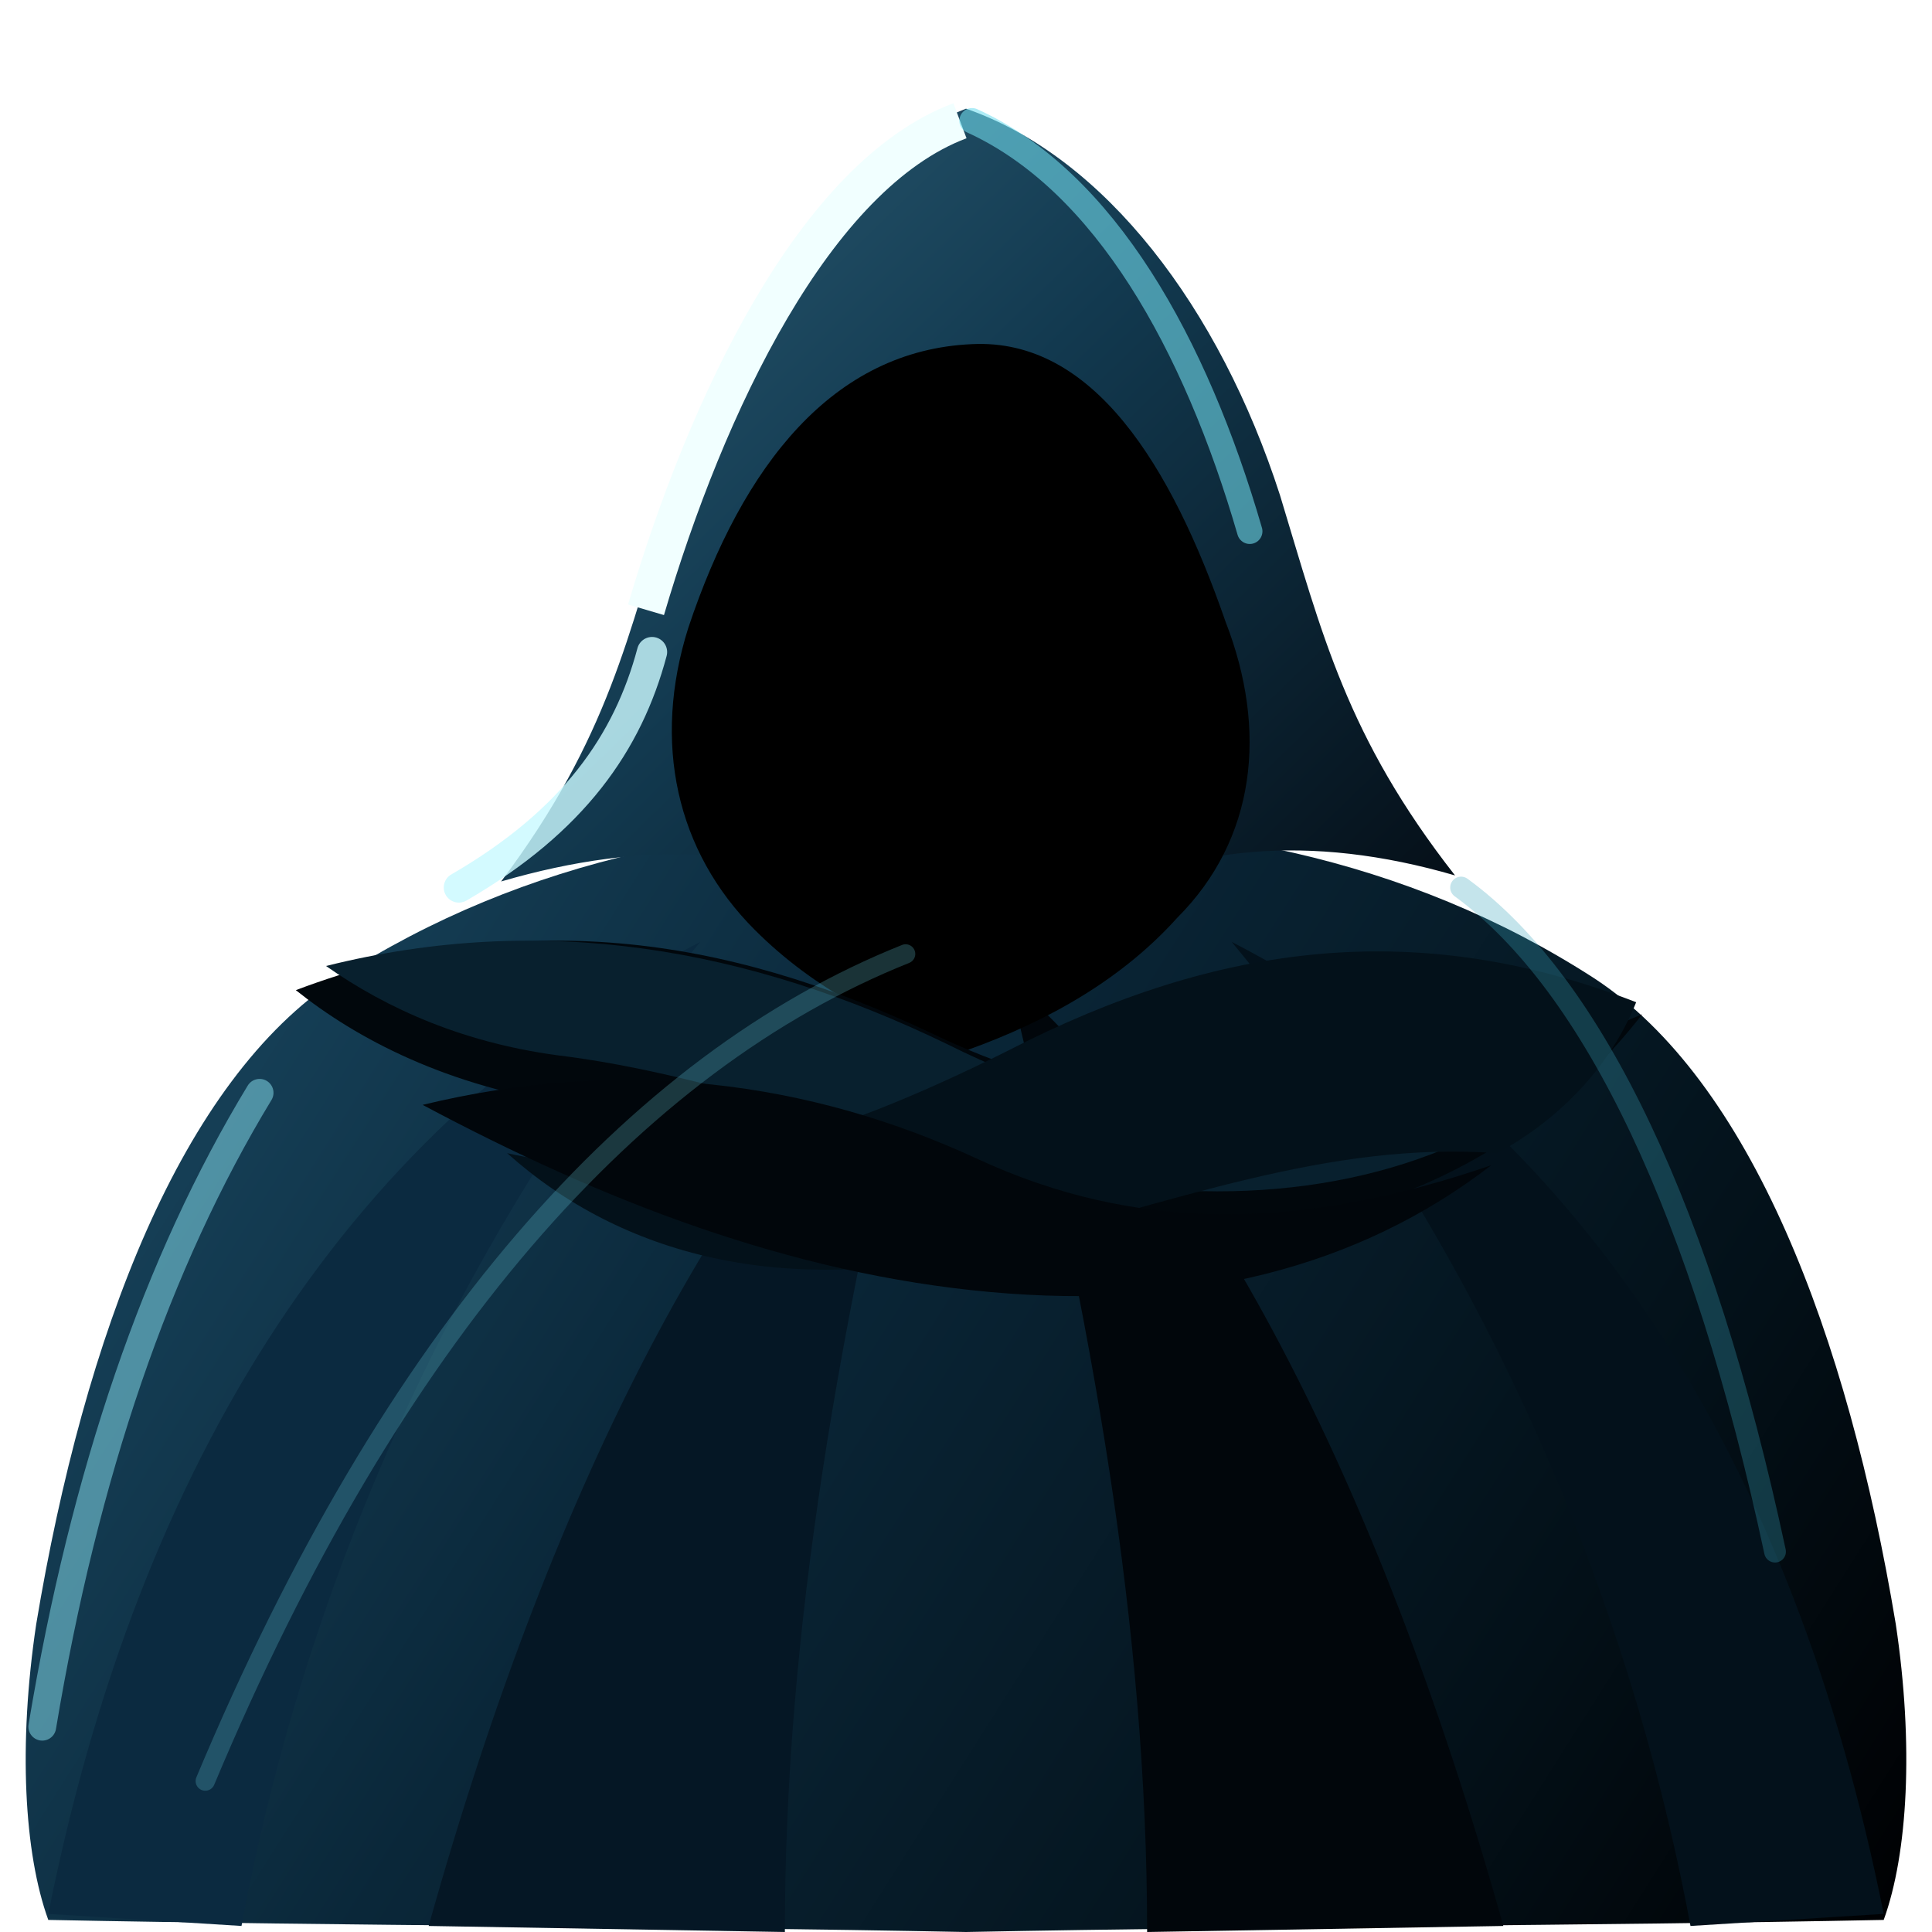
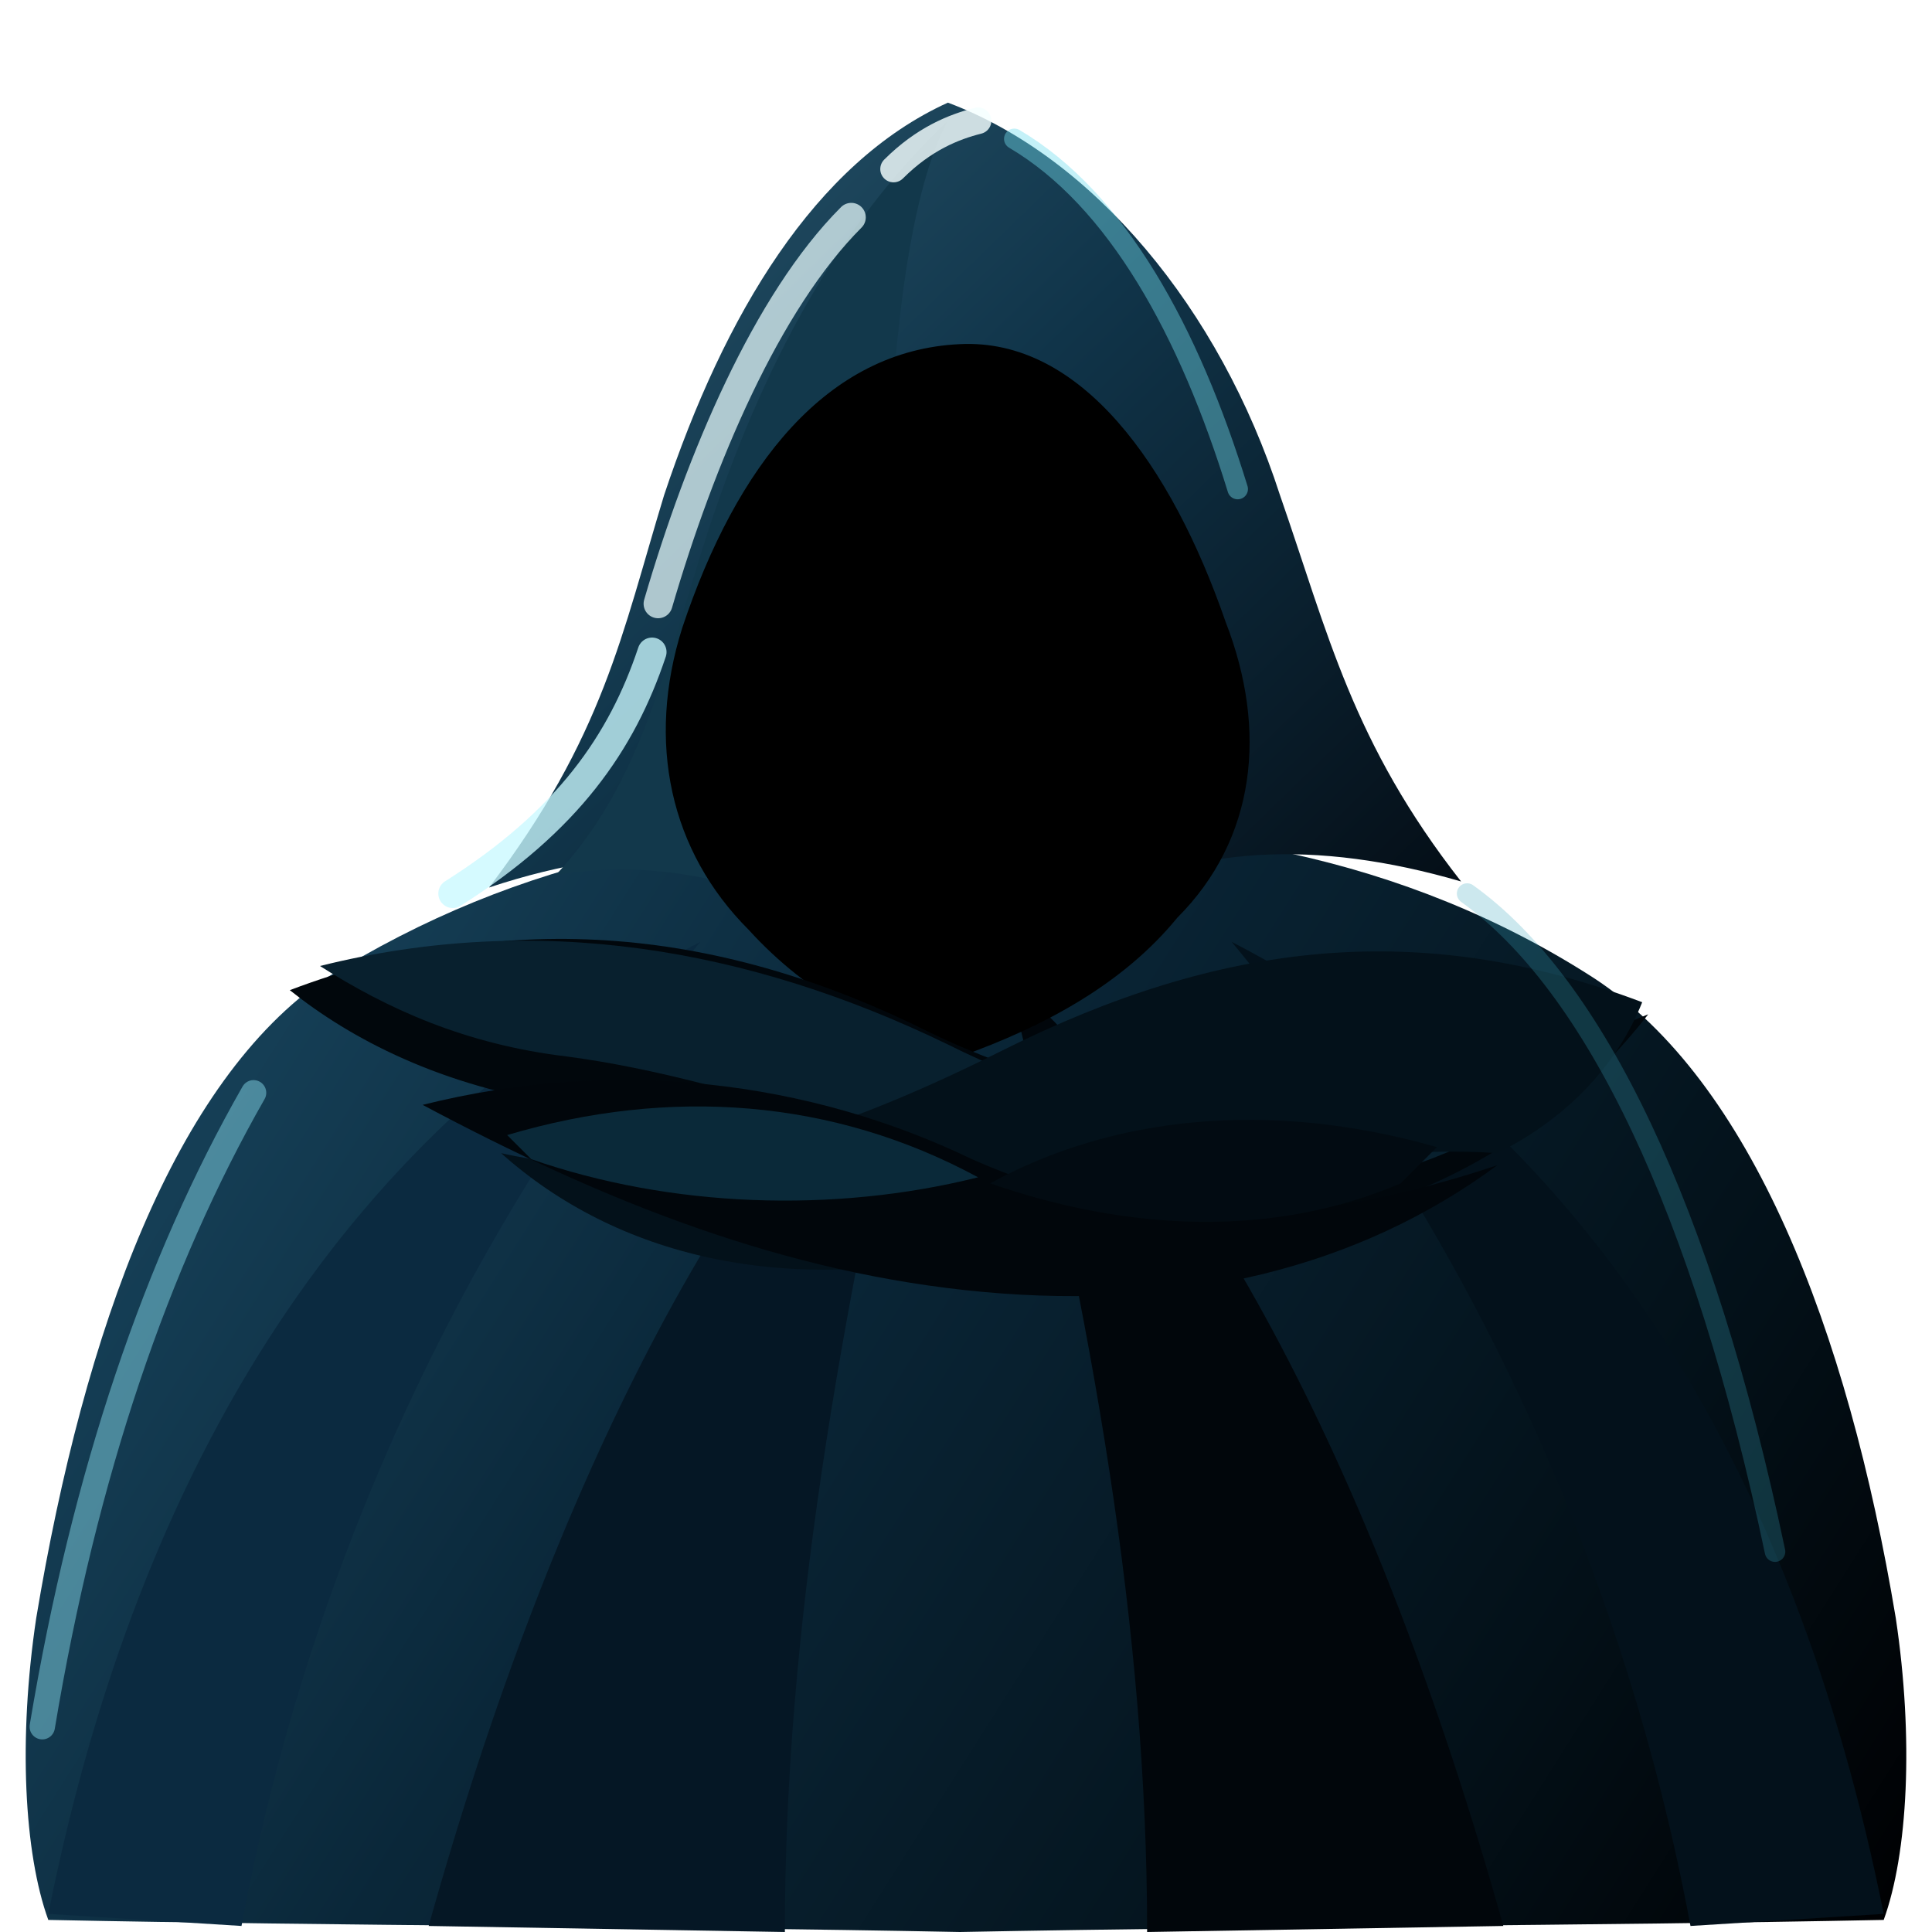
- <svg xmlns="http://www.w3.org/2000/svg" viewBox="0 0 32 32" role="img" focusable="false" aria-labelledby="mt md" data-brand-vector-source="reference-derived-contours-v8-19">
+ <svg xmlns="http://www.w3.org/2000/svg" viewBox="0 0 32 32" role="img" focusable="false" aria-labelledby="mt md" data-brand-vector-source="reference-derived-contours-v8-20">
  <defs>
    <linearGradient id="mc" x1="1" y1="13" x2="31" y2="32" gradientUnits="userSpaceOnUse">
      <stop stop-color="#1b4b65" />
      <stop offset=".4" stop-color="#0a2739" />
      <stop offset=".8" stop-color="#031018" />
      <stop offset="1" stop-color="#000103" />
    </linearGradient>
    <linearGradient id="mh" x1="8" y1="1.5" x2="24" y2="18" gradientUnits="userSpaceOnUse">
-       <stop stop-color="#2f6179" />
-       <stop offset=".42" stop-color="#12394f" />
+       <stop stop-color="#2b5970" />
+       <stop offset=".42" stop-color="#103449" />
      <stop offset="1" stop-color="#02060c" />
    </linearGradient>
  </defs>
-   <path d="M16 13.7C12.3 13.5 8.7 14.2 5.6 16.2C3 17.9 1.4 22.1.6 26.9C.3 28.9.4 30.7.8 31.8C5.8 31.9 10.9 31.9 16 32C21.1 31.9 26.2 31.9 31.2 31.8C31.6 30.7 31.7 28.9 31.4 26.9C30.6 22.1 29 17.9 26.4 16.2C23.3 14.2 19.7 13.5 16 13.7Z" fill="url(#mc)" />
+   <path d="M15.9 13.8C12.1 13.5 8.6 14.2 5.4 16.2C2.9 17.9 1.4 22 0.6 26.8C.3 28.8.4 30.7.8 31.8C5.7 31.9 10.8 31.9 15.9 32C21.1 31.9 26.2 31.9 31.2 31.8C31.6 30.7 31.7 28.8 31.4 26.8C30.6 22 29 17.9 26.4 16.2C23.3 14.2 19.6 13.5 15.9 13.8Z" fill="url(#mc)" />
  <path d="M.8 31.7C2.3 24.2 5.8 18.6 11.6 15.6C7.7 20.3 5.1 26 4 31.9Z" fill="#0b2a40" />
  <path d="M31.2 31.7C29.7 24.2 26.2 18.6 20.4 15.6C24.3 20.3 26.9 26 28 31.9Z" fill="#03111b" />
-   <path d="M7.1 31.9C9.2 24.4 12.1 19 15.3 16.2C13.9 21.9 13 27 13 32Z" fill="#051725" />
+   <path d="M7.1 31.9C9.2 24.4 12.1 19 15.2 16.2C13.9 21.9 13 27 13 32Z" fill="#051725" />
  <path d="M24.9 31.9C22.8 24.4 19.9 19 16.7 16.2C18.1 21.9 19 27 19 32Z" fill="#01060b" />
-   <path d="M16 1.8C13.7 2.7 12.1 5.2 11.1 8.3C10.4 10.5 10.1 12.2 8.3 14.6C10.7 13.9 12.8 14 14.4 15C15.2 15.5 15.7 16.1 16.1 16.8C16.5 16.1 17.1 15.4 17.9 15C19.6 14 21.7 13.8 24.1 14.5C22.3 12.2 21.9 10.5 21.2 8.2C20.2 5.1 18.3 2.6 16 1.8Z" fill="url(#mh)" />
-   <path d="M16.1 5.7C13.8 5.8 12.3 7.7 11.4 10.4C10.8 12.3 11.2 14.1 12.5 15.4C13.5 16.4 14.7 17 16 17.4C17.4 16.9 18.6 16.2 19.5 15.2C20.8 13.9 21 12.1 20.3 10.3C19.4 7.7 18.1 5.6 16.1 5.7Z" fill="#000" />
-   <path d="M4.9 16.4C8.6 15 12 15.5 15.4 17.1C18.5 18.6 22.2 18.9 27.2 16.8C25.1 19.5 21.9 20.7 18.4 20.4C15.2 20.1 12.4 18.7 9.5 18.3C7.4 18 5.9 17.2 4.9 16.4Z" fill="#01070c" />
-   <path d="M5.4 16C9 15.1 12.4 15.7 15.7 17.3C18.5 18.7 21.5 19.1 25.7 18C23.8 19.5 21.1 20 18.4 19.6C15.2 19.2 12.4 17.9 9.4 17.5C7.7 17.3 6.4 16.7 5.4 16Z" fill="#08202e" />
-   <path d="M27.1 16.6C23.5 15.2 20.2 15.6 16.7 17.4C13.7 18.9 11.1 19.7 8.4 19.1C10.3 20.8 13 21.5 16.3 20.7C19.5 19.9 22 18.9 24.8 19.1C25.9 18.5 26.7 17.6 27.1 16.6Z" fill="#03111a" />
-   <path d="M7 18.3C10.3 17.5 13.4 17.9 16.2 19.2C18.8 20.4 21.5 20.4 24.7 19.3C22.5 21 19.7 21.7 16.4 21.4C13.1 21.1 10 19.9 7 18.3Z" fill="#01060b" />
-   <path d="M7.6 14.7C9.5 13.6 10.4 12.3 10.8 10.8" fill="none" stroke="#c9f8ff" stroke-opacity=".82" stroke-width=".5" stroke-linecap="round" />
-   <path d="M10.7 10.1C11.7 6.7 13.5 2.9 15.9 2" fill="none" stroke="#f1ffff" stroke-width=".62" stroke-linecap="butt" />
-   <path d="M16.1 2C18.3 3 19.8 5.7 20.7 8.8" fill="none" stroke="#73deef" stroke-opacity=".58" stroke-width=".42" stroke-linecap="round" />
-   <path d="M4.3 18.1C2.6 20.9 1.4 24.4.7 28.6" fill="none" stroke="#91ebfa" stroke-opacity=".48" stroke-width=".46" stroke-linecap="round" />
-   <path d="M24.2 14.7C26.4 16.3 28.2 20.1 29.4 25.7" fill="none" stroke="#3aa6bd" stroke-opacity=".3" stroke-width=".36" stroke-linecap="round" />
-   <path d="M3.4 29.5C6.5 22.1 10.5 17.6 15 15.8" fill="none" stroke="#70d6e8" stroke-opacity=".24" stroke-width=".32" stroke-linecap="round" />
+   <path d="M15.7 1.7C13.5 2.7 12 5.2 11 8.2C10.3 10.5 10 12.2 8.1 14.7C10.5 13.9 12.7 14 14.3 15C15.1 15.5 15.7 16.1 16.1 16.9C16.5 16.1 17.1 15.4 18 15C19.7 14 21.8 13.9 24.2 14.6C22.4 12.3 22 10.5 21.2 8.2C20.2 5.1 18.1 2.6 15.7 1.7Z" fill="url(#mh)" />
+   <path d="M15.7 2C13.8 3.8 12.5 6.3 11.6 9.2C10.9 11.5 10.5 13.1 9.2 14.5C10.8 14.2 12.6 14.6 14.2 15.5C15 16 15.6 16.6 16.1 17.1C15.2 13.8 14.6 10.7 14.7 8.1C14.8 5.4 15.1 3.1 15.7 2Z" fill="#12384b" />
+   <path d="M15.9 5.7C13.7 5.8 12.2 7.7 11.3 10.4C10.7 12.3 11.1 14.1 12.4 15.4C13.4 16.5 14.6 17.1 15.9 17.5C17.3 17 18.6 16.3 19.5 15.2C20.8 13.9 21 12.1 20.3 10.3C19.4 7.7 17.9 5.6 15.9 5.7Z" fill="#000" />
+   <path d="M4.8 16.4C8.5 15 12 15.4 15.4 17.1C18.5 18.6 22.2 18.9 27.3 16.8C25.2 19.5 21.9 20.8 18.3 20.4C15.1 20.1 12.3 18.7 9.4 18.3C7.3 18 5.8 17.2 4.8 16.4Z" fill="#01070c" />
+   <path d="M5.3 16C8.9 15.1 12.4 15.7 15.7 17.3C18.5 18.7 21.5 19.1 25.8 18C23.8 19.6 21.1 20.1 18.3 19.6C15.1 19.2 12.4 17.9 9.4 17.5C7.7 17.3 6.4 16.7 5.3 16Z" fill="#08202e" />
+   <path d="M27.2 16.6C23.5 15.2 20.2 15.6 16.6 17.4C13.6 18.9 11 19.7 8.3 19.1C10.2 20.8 13 21.5 16.3 20.7C19.5 19.9 22 18.9 24.8 19.1C26 18.5 26.8 17.6 27.2 16.6Z" fill="#03111a" />
+   <path d="M7 18.3C10.2 17.5 13.4 17.9 16.1 19.2C18.8 20.4 21.5 20.4 24.8 19.3C22.5 21 19.6 21.7 16.3 21.4C13 21.1 10 19.9 7 18.3Z" fill="#01060b" />
+   <path d="M8.4 18.8C11.1 18 13.8 18.2 16.2 19.5C13.8 20.1 11.1 20 8.8 19.2Z" fill="#0a2939" />
+   <path d="M23.8 19C21 18.2 18.4 18.5 16.4 19.6C18.7 20.4 21.1 20.5 23.2 19.6Z" fill="#020b12" />
+   <path d="M7.5 14.8C9.4 13.6 10.3 12.3 10.8 10.8" fill="none" stroke="#c9f8ff" stroke-opacity=".78" stroke-width=".48" stroke-linecap="round" />
+   <path d="M10.9 10C11.6 7.6 12.7 5 14.1 3.6" fill="none" stroke="#e9feff" stroke-opacity=".72" stroke-width=".48" stroke-linecap="round" />
+   <path d="M14.8 2.8C15.3 2.3 15.8 2.1 16.2 2" fill="none" stroke="#f4ffff" stroke-opacity=".82" stroke-width=".44" stroke-linecap="round" />
+   <path d="M16.8 2.3C18.5 3.3 19.7 5.5 20.5 8.1" fill="none" stroke="#73deef" stroke-opacity=".42" stroke-width=".34" stroke-linecap="round" />
+   <path d="M4.2 18.1C2.6 20.9 1.4 24.4.7 28.6" fill="none" stroke="#91ebfa" stroke-opacity=".44" stroke-width=".42" stroke-linecap="round" />
+   <path d="M24.3 14.8C26.4 16.3 28.2 20 29.4 25.7" fill="none" stroke="#3aa6bd" stroke-opacity=".26" stroke-width=".34" stroke-linecap="round" />
</svg>
